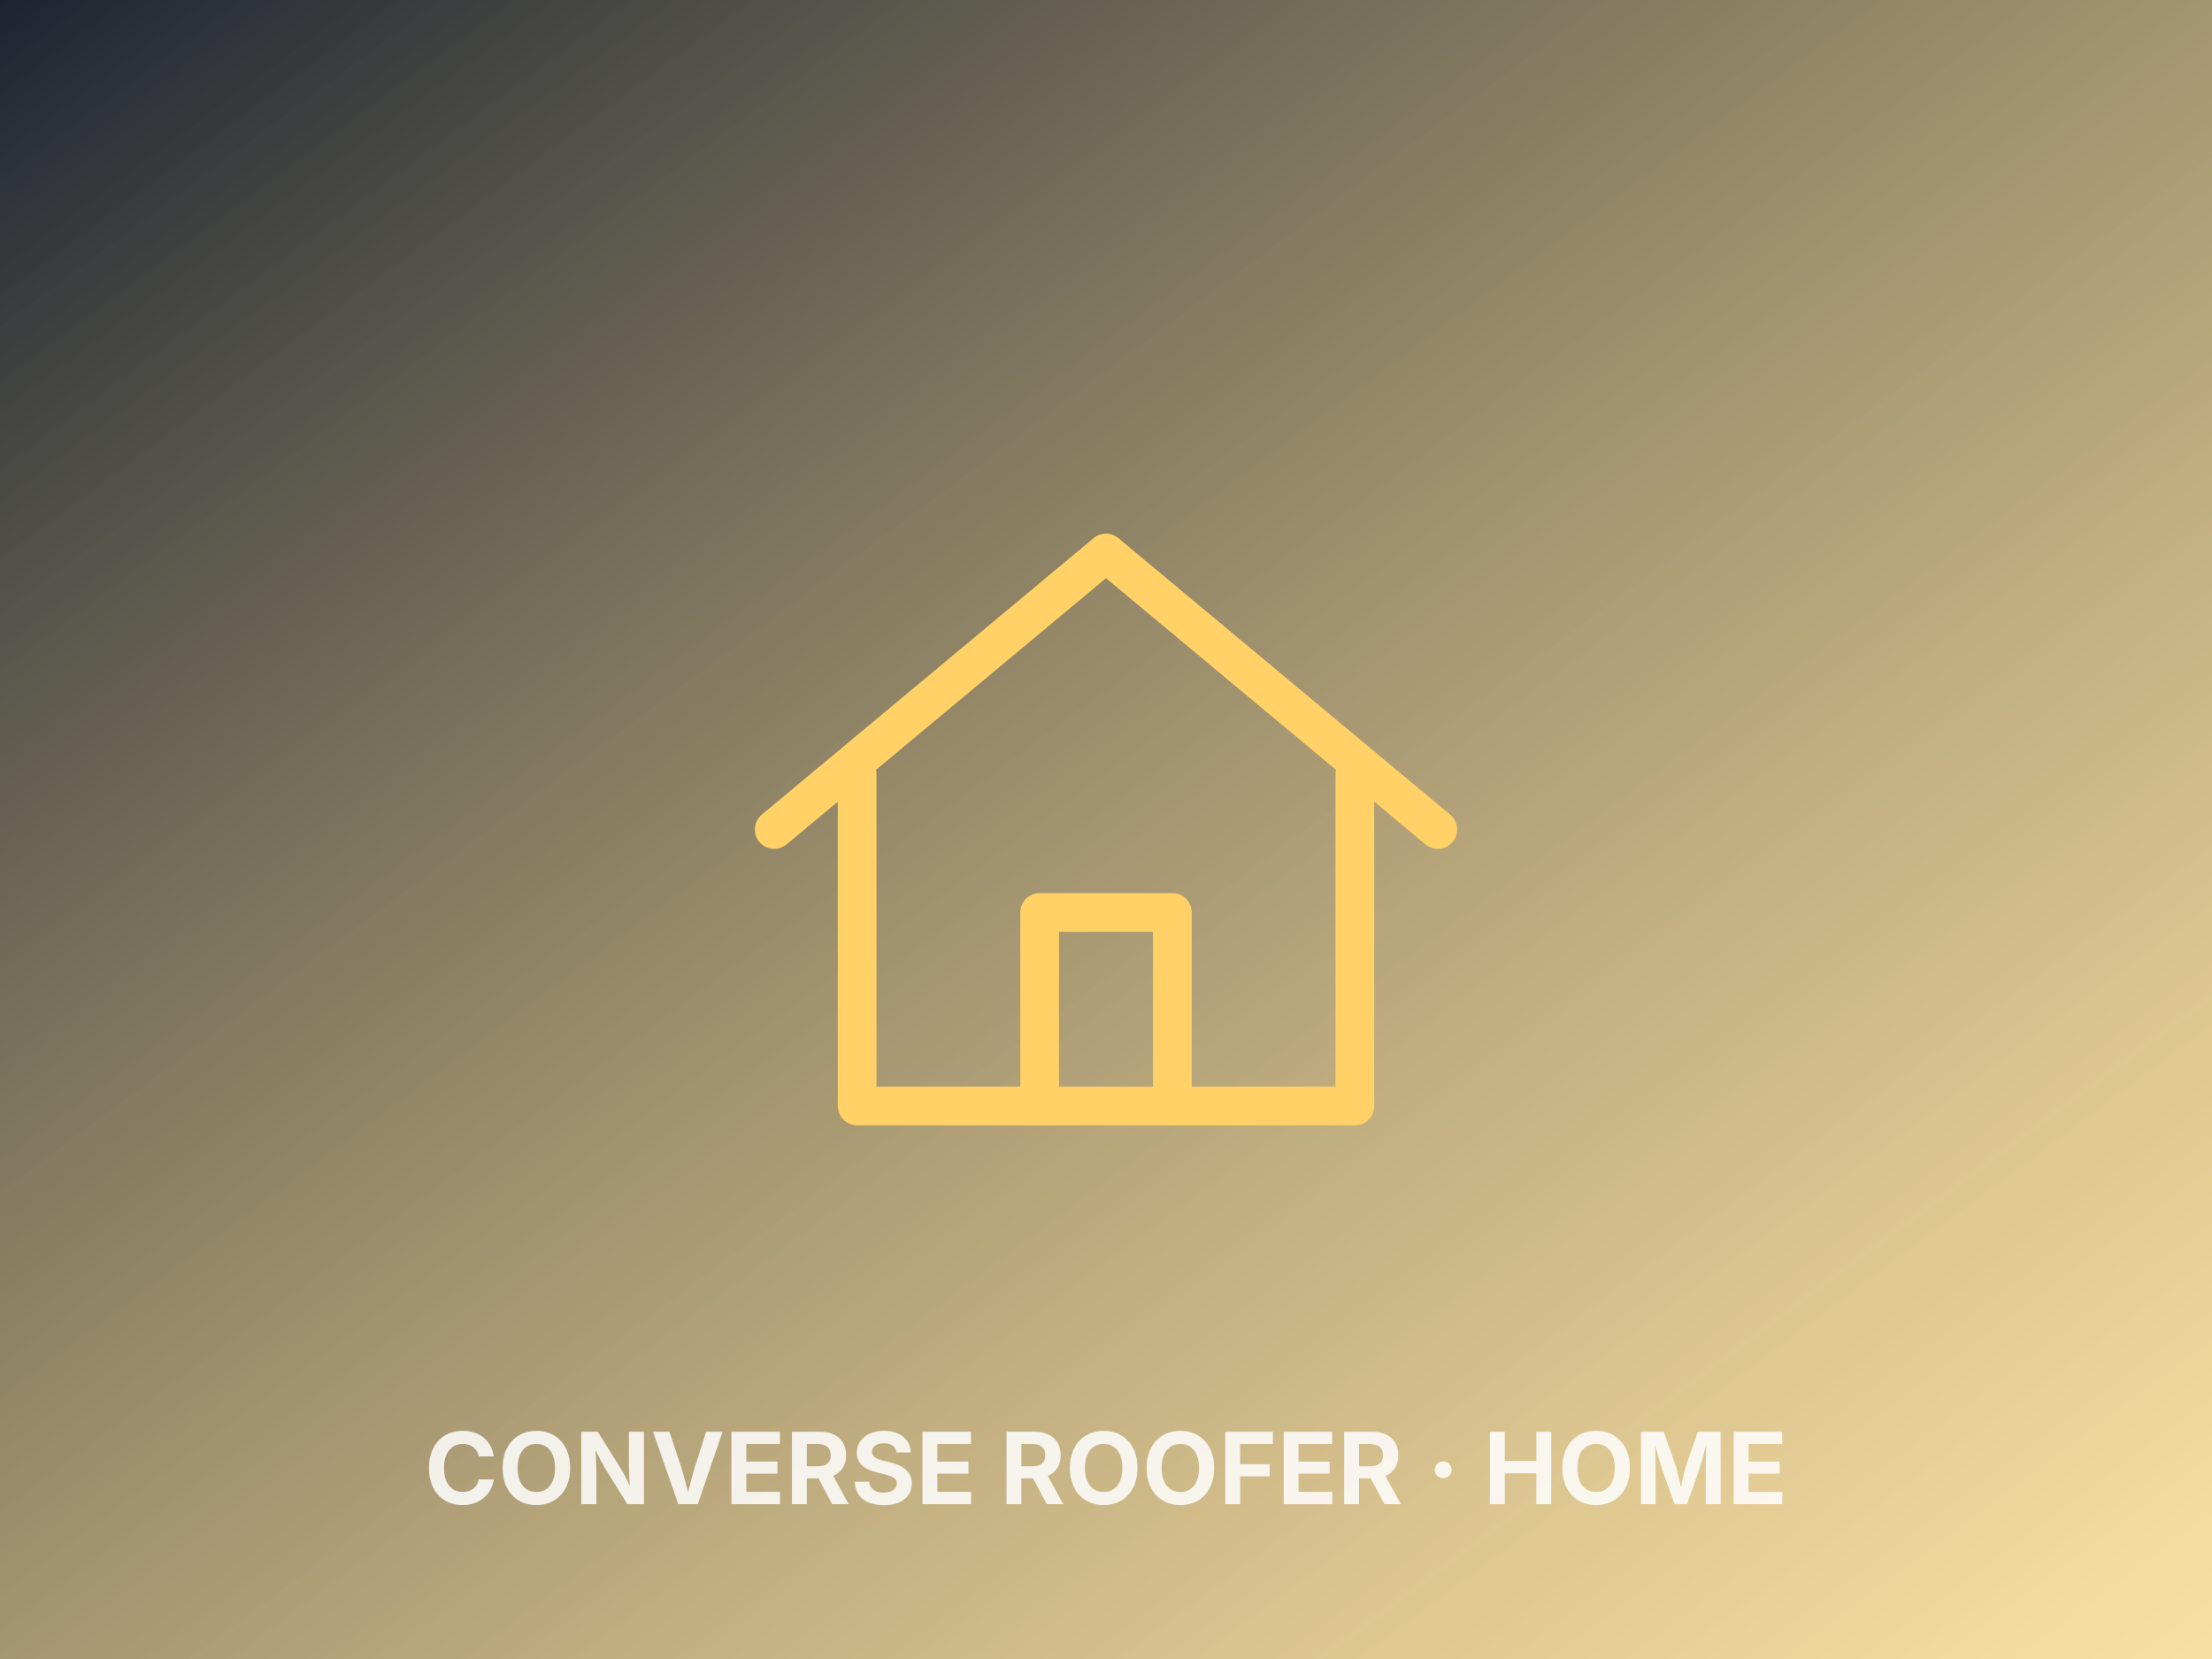
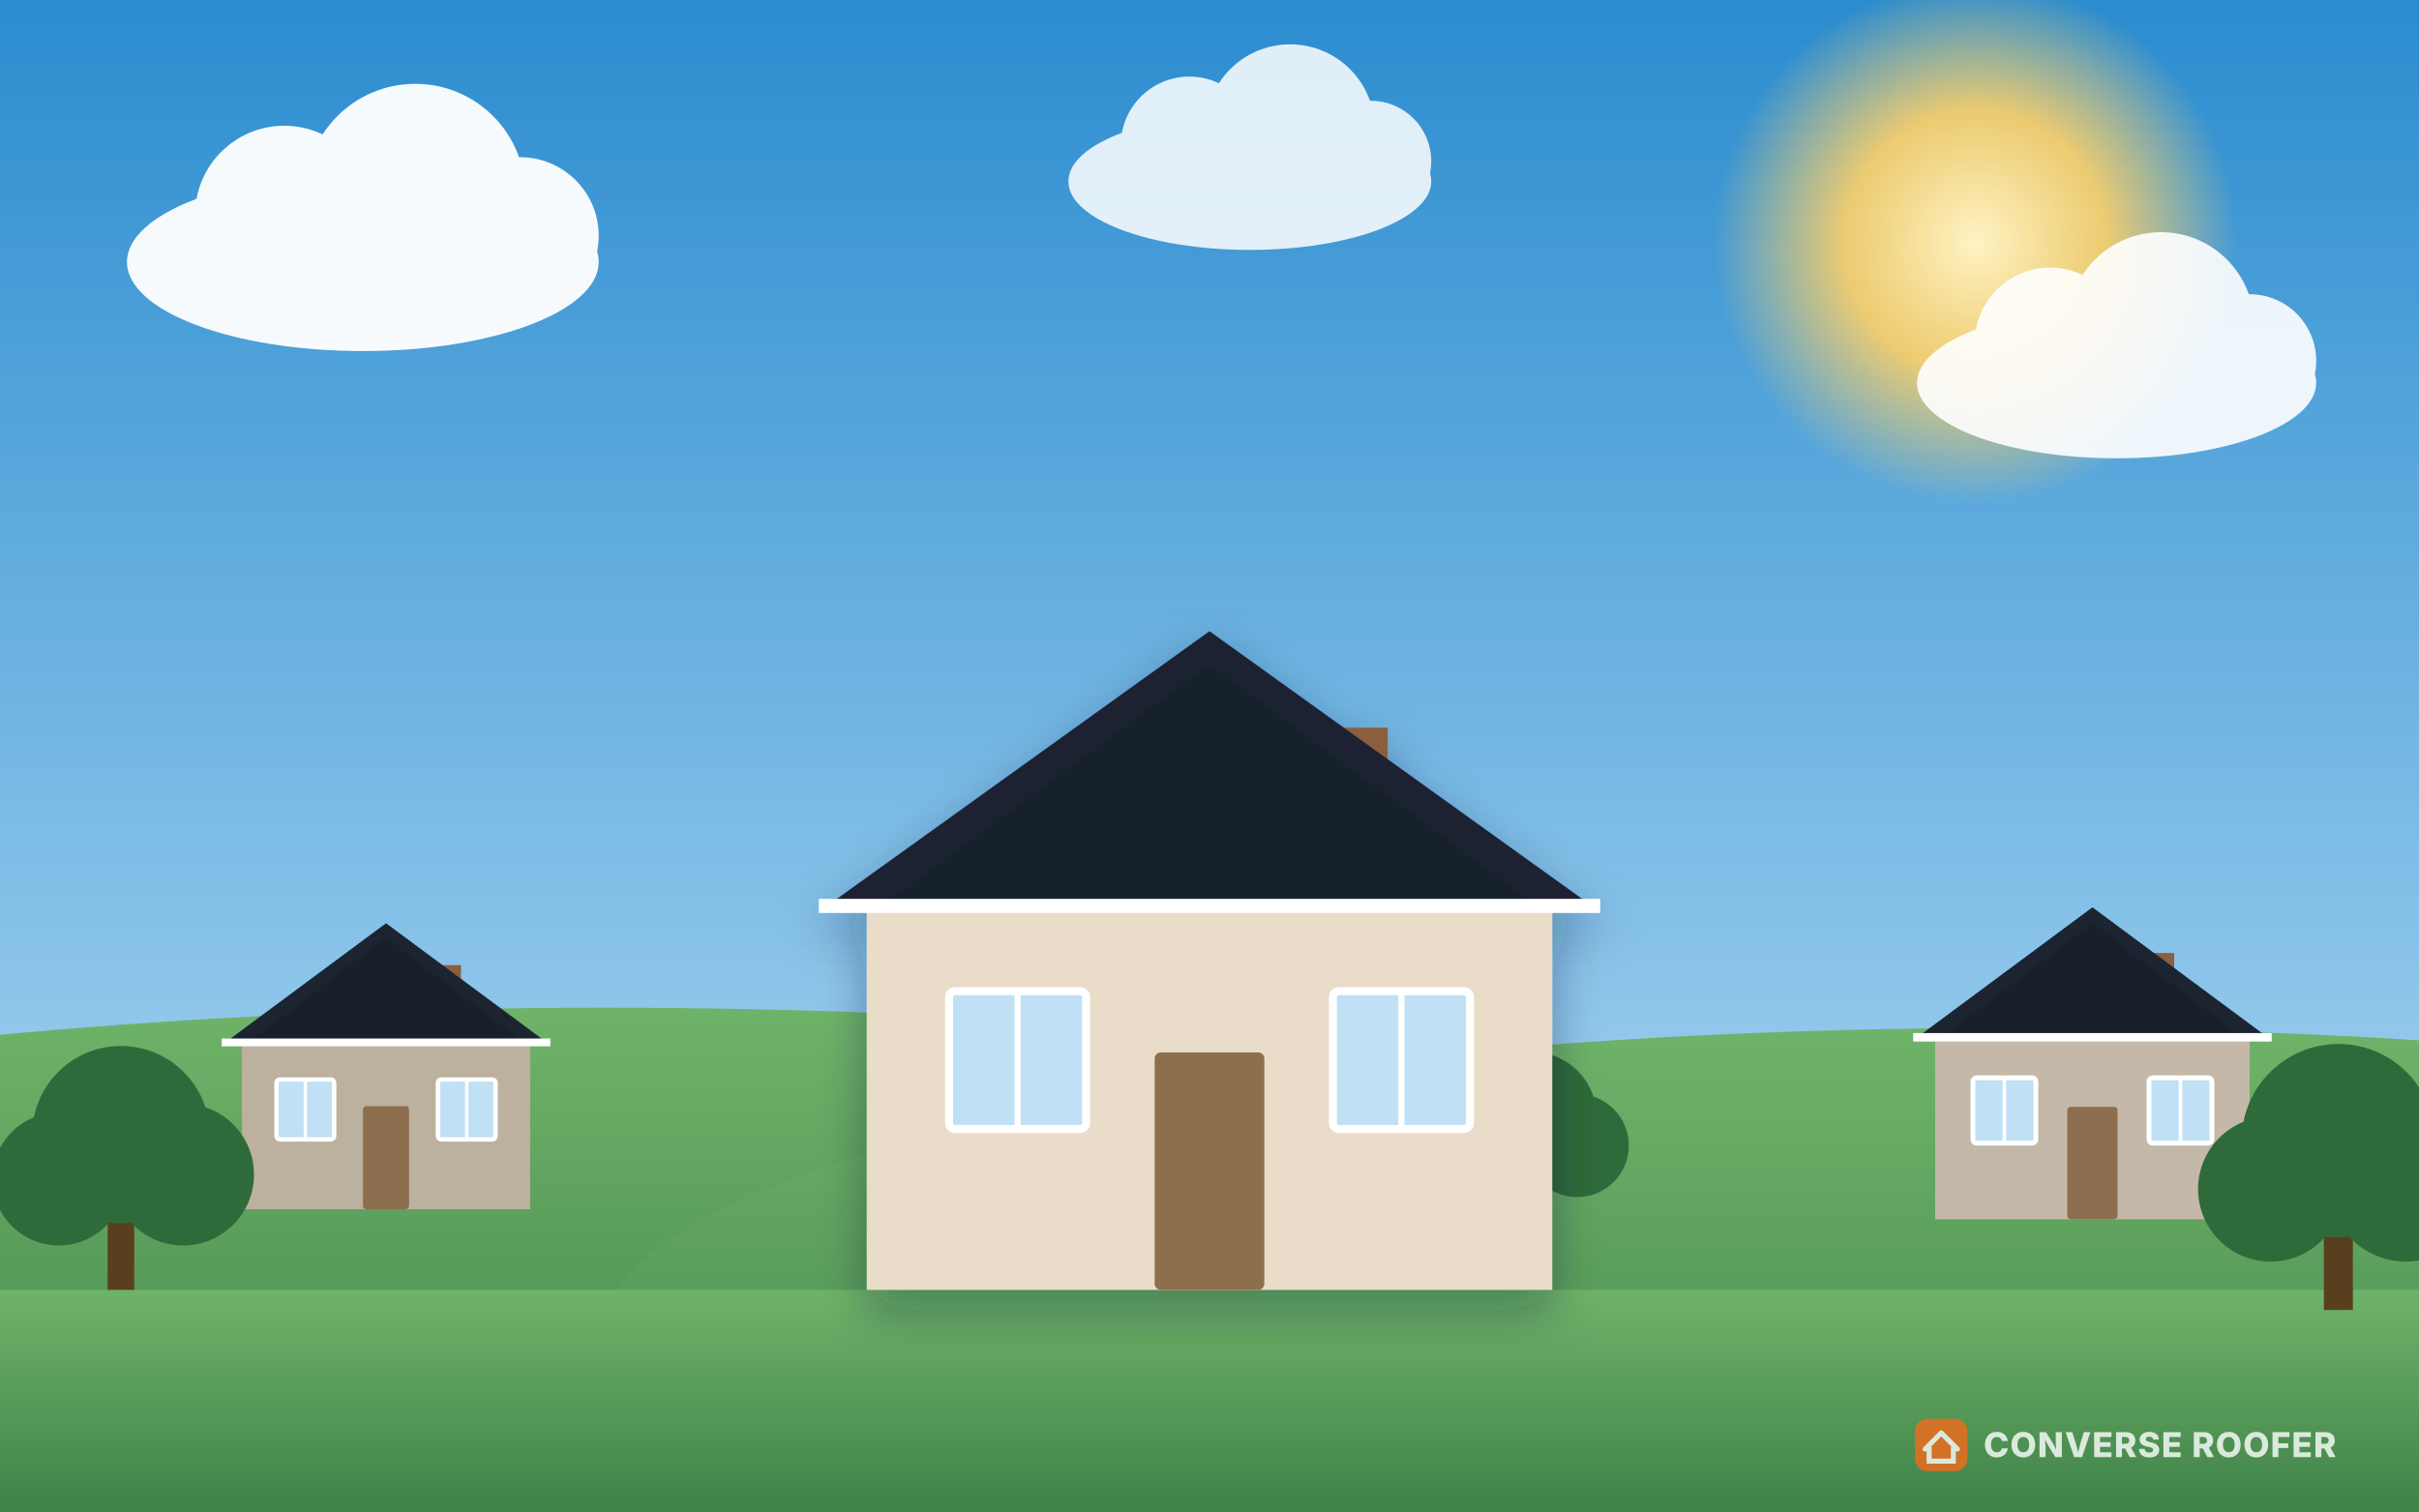
- <svg xmlns="http://www.w3.org/2000/svg" viewBox="0 0 400 300" width="400" height="300">
+ <svg xmlns="http://www.w3.org/2000/svg" viewBox="0 0 1200 750" width="1200" height="750" role="img">
  <defs>
-     <linearGradient id="g" x1="0" y1="0" x2="1" y2="1">
-       <stop offset="0" stop-color="#1c2431" />
-       <stop offset="1" stop-color="#ffd166" stop-opacity=".55" />
+     <linearGradient id="sky" x1="0" y1="0" x2="0" y2="1">
+       <stop offset="0" stop-color="#2b8ccf" />
+       <stop offset="1" stop-color="#bfe3f8" />
    </linearGradient>
+     <linearGradient id="ground" x1="0" y1="0" x2="0" y2="1">
+       <stop offset="0" stop-color="#6fb36a" />
+       <stop offset="1" stop-color="#3f8248" />
+     </linearGradient>
+     <radialGradient id="hailg" cx=".35" cy=".35" r=".7">
+       <stop offset="0" stop-color="#ffffff" />
+       <stop offset=".6" stop-color="#dbe9f7" />
+       <stop offset="1" stop-color="#8fb3d9" />
+     </radialGradient>
+     <radialGradient id="sun" cx=".5" cy=".5" r=".5">
+       <stop offset="0" stop-color="#fff3c4" />
+       <stop offset=".5" stop-color="#ffd166" stop-opacity=".9" />
+       <stop offset="1" stop-color="#ffd166" stop-opacity="0" />
+     </radialGradient>
+     <filter id="glow" x="-50%" y="-50%" width="200%" height="200%">
+       <feGaussianBlur stdDeviation="8" />
+     </filter>
+     <filter id="soft" x="-20%" y="-20%" width="140%" height="140%">
+       <feDropShadow dx="0" dy="10" stdDeviation="12" flood-color="#0f1f33" flood-opacity=".35" />
+     </filter>
  </defs>
-   <rect width="400" height="300" fill="url(#g)" />
-   <g transform="translate(100 40)" fill="none" stroke="#ffd166" stroke-width="7" stroke-linecap="round" stroke-linejoin="round">
-     <path d="M40 110 L100 60 L160 110 M55 100 L55 160 L145 160 L145 100 M88 160 L88 125 L112 125 L112 160" />
+   <rect width="1200" height="750" fill="url(#sky)" />
+   <circle cx="980" cy="120" r="130" fill="url(#sun)" />
+   <g fill="#ffffff" opacity="0.95">
+     <ellipse cx="180" cy="130" rx="117.0" ry="44.2" />
+     <circle cx="141.0" cy="106.6" r="44.2" />
+     <circle cx="206.0" cy="96.2" r="54.6" />
+     <circle cx="258.0" cy="117.0" r="39.0" />
  </g>
-   <text x="200" y="272" text-anchor="middle" font-family="Inter,Arial,sans-serif" font-size="18" font-weight="700" fill="#ffffff" opacity=".85">CONVERSE ROOFER · HOME</text>
+   <g fill="#ffffff" opacity="0.85">
+     <ellipse cx="620" cy="90" rx="90.0" ry="34.0" />
+     <circle cx="590.0" cy="72.0" r="34.0" />
+     <circle cx="640.0" cy="64.0" r="42.0" />
+     <circle cx="680.0" cy="80.0" r="30.0" />
+   </g>
+   <g fill="#ffffff" opacity="0.9">
+     <ellipse cx="1050" cy="190" rx="99" ry="37.4" />
+     <circle cx="1017.0" cy="170.2" r="37.4" />
+     <circle cx="1072.0" cy="161.4" r="46.2" />
+     <circle cx="1116.0" cy="179.0" r="33.0" />
+   </g>
+   <ellipse cx="300" cy="640" rx="700" ry="140" fill="url(#ground)" />
+   <ellipse cx="1000" cy="660" rx="700" ry="150" fill="url(#ground)" />
+   <rect x="0" y="640" width="1200" height="110" fill="url(#ground)" />
+   <g>
+     <rect x="120" y="517.5" width="143.0" height="82.5" fill="#d8cbb6" />
+     <rect x="120" y="517.5" width="143.0" height="82.5" fill="#000" opacity="0.13" />
+     <rect x="217.24" y="478.89" width="11.44" height="29.7" fill="#8b5e3c" />
+     <polygon points="111.42,517.5 191.5,458.1 271.58,517.5" fill="#1c2431" />
+     <polygon points="122.86,517.5 191.5,465.228 260.14,517.5" fill="#000" opacity=".12" />
+     <rect x="109.99" y="515.3" width="163.02" height="3.85" fill="#ffffff" />
+     <rect x="180.06" y="548.85" width="22.88" height="51.15" rx="1.65" fill="#8d6e4e" />
+     <rect x="137.16" y="535.65" width="28.6" height="29.7" rx="1.65" fill="#bfe0f5" stroke="#ffffff" stroke-width="2.2" />
+     <line x1="151.46" y1="535.65" x2="151.46" y2="565.35" stroke="#ffffff" stroke-width="1.65" />
+     <rect x="217.24" y="535.65" width="28.6" height="29.7" rx="1.65" fill="#bfe0f5" stroke="#ffffff" stroke-width="2.2" />
+     <line x1="231.54" y1="535.65" x2="231.54" y2="565.35" stroke="#ffffff" stroke-width="1.65" />
+   </g>
+   <g>
+     <rect x="960" y="515.0" width="156.0" height="90.0" fill="#dcd0bd" />
+     <rect x="960" y="515.0" width="156.0" height="90.0" fill="#000" opacity="0.11" />
+     <rect x="1066.08" y="472.88" width="12.48" height="32.4" fill="#8b5e3c" />
+     <polygon points="950.64,515.0 1038.0,450.2 1125.36,515.0" fill="#1c2431" />
+     <polygon points="963.12,515.0 1038.0,457.976 1112.88,515.0" fill="#000" opacity=".12" />
+     <rect x="949.08" y="512.6" width="177.84" height="4.2" fill="#ffffff" />
+     <rect x="1025.52" y="549.2" width="24.96" height="55.8" rx="1.8" fill="#8d6e4e" />
+     <rect x="978.72" y="534.8" width="31.2" height="32.4" rx="1.8" fill="#bfe0f5" stroke="#ffffff" stroke-width="2.4" />
+     <line x1="994.32" y1="534.8" x2="994.32" y2="567.2" stroke="#ffffff" stroke-width="1.8" />
+     <rect x="1066.08" y="534.8" width="31.2" height="32.4" rx="1.8" fill="#bfe0f5" stroke="#ffffff" stroke-width="2.4" />
+     <line x1="1081.68" y1="534.8" x2="1081.68" y2="567.2" stroke="#ffffff" stroke-width="1.8" />
+   </g>
+   <rect x="53.4" y="596.0" width="13.2" height="44.0" fill="#5a3f1e" />
+   <circle cx="60" cy="563.0" r="44.0" fill="#2f6b3a" />
+   <circle cx="29.2" cy="585.0" r="33.0" fill="#2f6b3a" />
+   <circle cx="90.8" cy="582.8" r="35.2" fill="#2f6b3a" />
+   <rect x="1152.8" y="602.0" width="14.4" height="48.0" fill="#5a3f1e" />
+   <circle cx="1160" cy="566.0" r="48.0" fill="#2f6b3a" />
+   <circle cx="1126.4" cy="590.0" r="36.0" fill="#2f6b3a" />
+   <circle cx="1193.6" cy="587.6" r="38.4" fill="#2f6b3a" />
+   <rect x="755.2" y="578.0" width="9.6" height="32.0" fill="#5a3f1e" />
+   <circle cx="760" cy="554.0" r="32.0" fill="#2f6b3a" />
+   <circle cx="737.6" cy="570.0" r="24.0" fill="#2f6b3a" />
+   <circle cx="782.4" cy="568.4" r="25.6" fill="#2f6b3a" />
+   <g filter="url(#soft)">
+     <g>
+       <rect x="430" y="450.0" width="340.0" height="190.0" fill="#e9dcc9" />
+       <rect x="430" y="450.0" width="340.0" height="190.0" fill="#000" opacity="0.00" />
+       <rect x="661.2" y="361.08" width="27.2" height="68.4" fill="#8b5e3c" />
+       <polygon points="409.6,450.0 600.0,313.2 790.4,450.0" fill="#1c2431" />
+       <polygon points="436.8,450.0 600.0,329.616 763.2,450.0" fill="#000" opacity=".12" />
+       <rect x="406.2" y="446.0" width="387.6" height="7.0" fill="#ffffff" />
+       <rect x="572.8" y="522.2" width="54.4" height="117.8" rx="3.0" fill="#8d6e4e" />
+       <rect x="470.8" y="491.8" width="68.0" height="68.4" rx="3.0" fill="#bfe0f5" stroke="#ffffff" stroke-width="4.0" />
+       <line x1="504.8" y1="491.8" x2="504.8" y2="560.2" stroke="#ffffff" stroke-width="3.0" />
+       <rect x="661.2" y="491.8" width="68.0" height="68.4" rx="3.0" fill="#bfe0f5" stroke="#ffffff" stroke-width="4.0" />
+       <line x1="695.2" y1="491.8" x2="695.2" y2="560.2" stroke="#ffffff" stroke-width="3.0" />
+     </g>
+   </g>
+   <g opacity=".8" transform="translate(950 704)">
+     <rect width="26" height="26" rx="6" fill="#f26a1b" />
+     <path d="M5 15 L13 7 L21 15" fill="none" stroke="#fff" stroke-width="2.5" stroke-linecap="round" stroke-linejoin="round" />
+     <path d="M7 14 V21 H19 V14" fill="none" stroke="#fff" stroke-width="2.5" />
+     <text x="34" y="19" font-family="Inter,Arial,sans-serif" font-size="17" font-weight="800" fill="#ffffff" letter-spacing=".5">CONVERSE ROOFER</text>
+   </g>
</svg>
